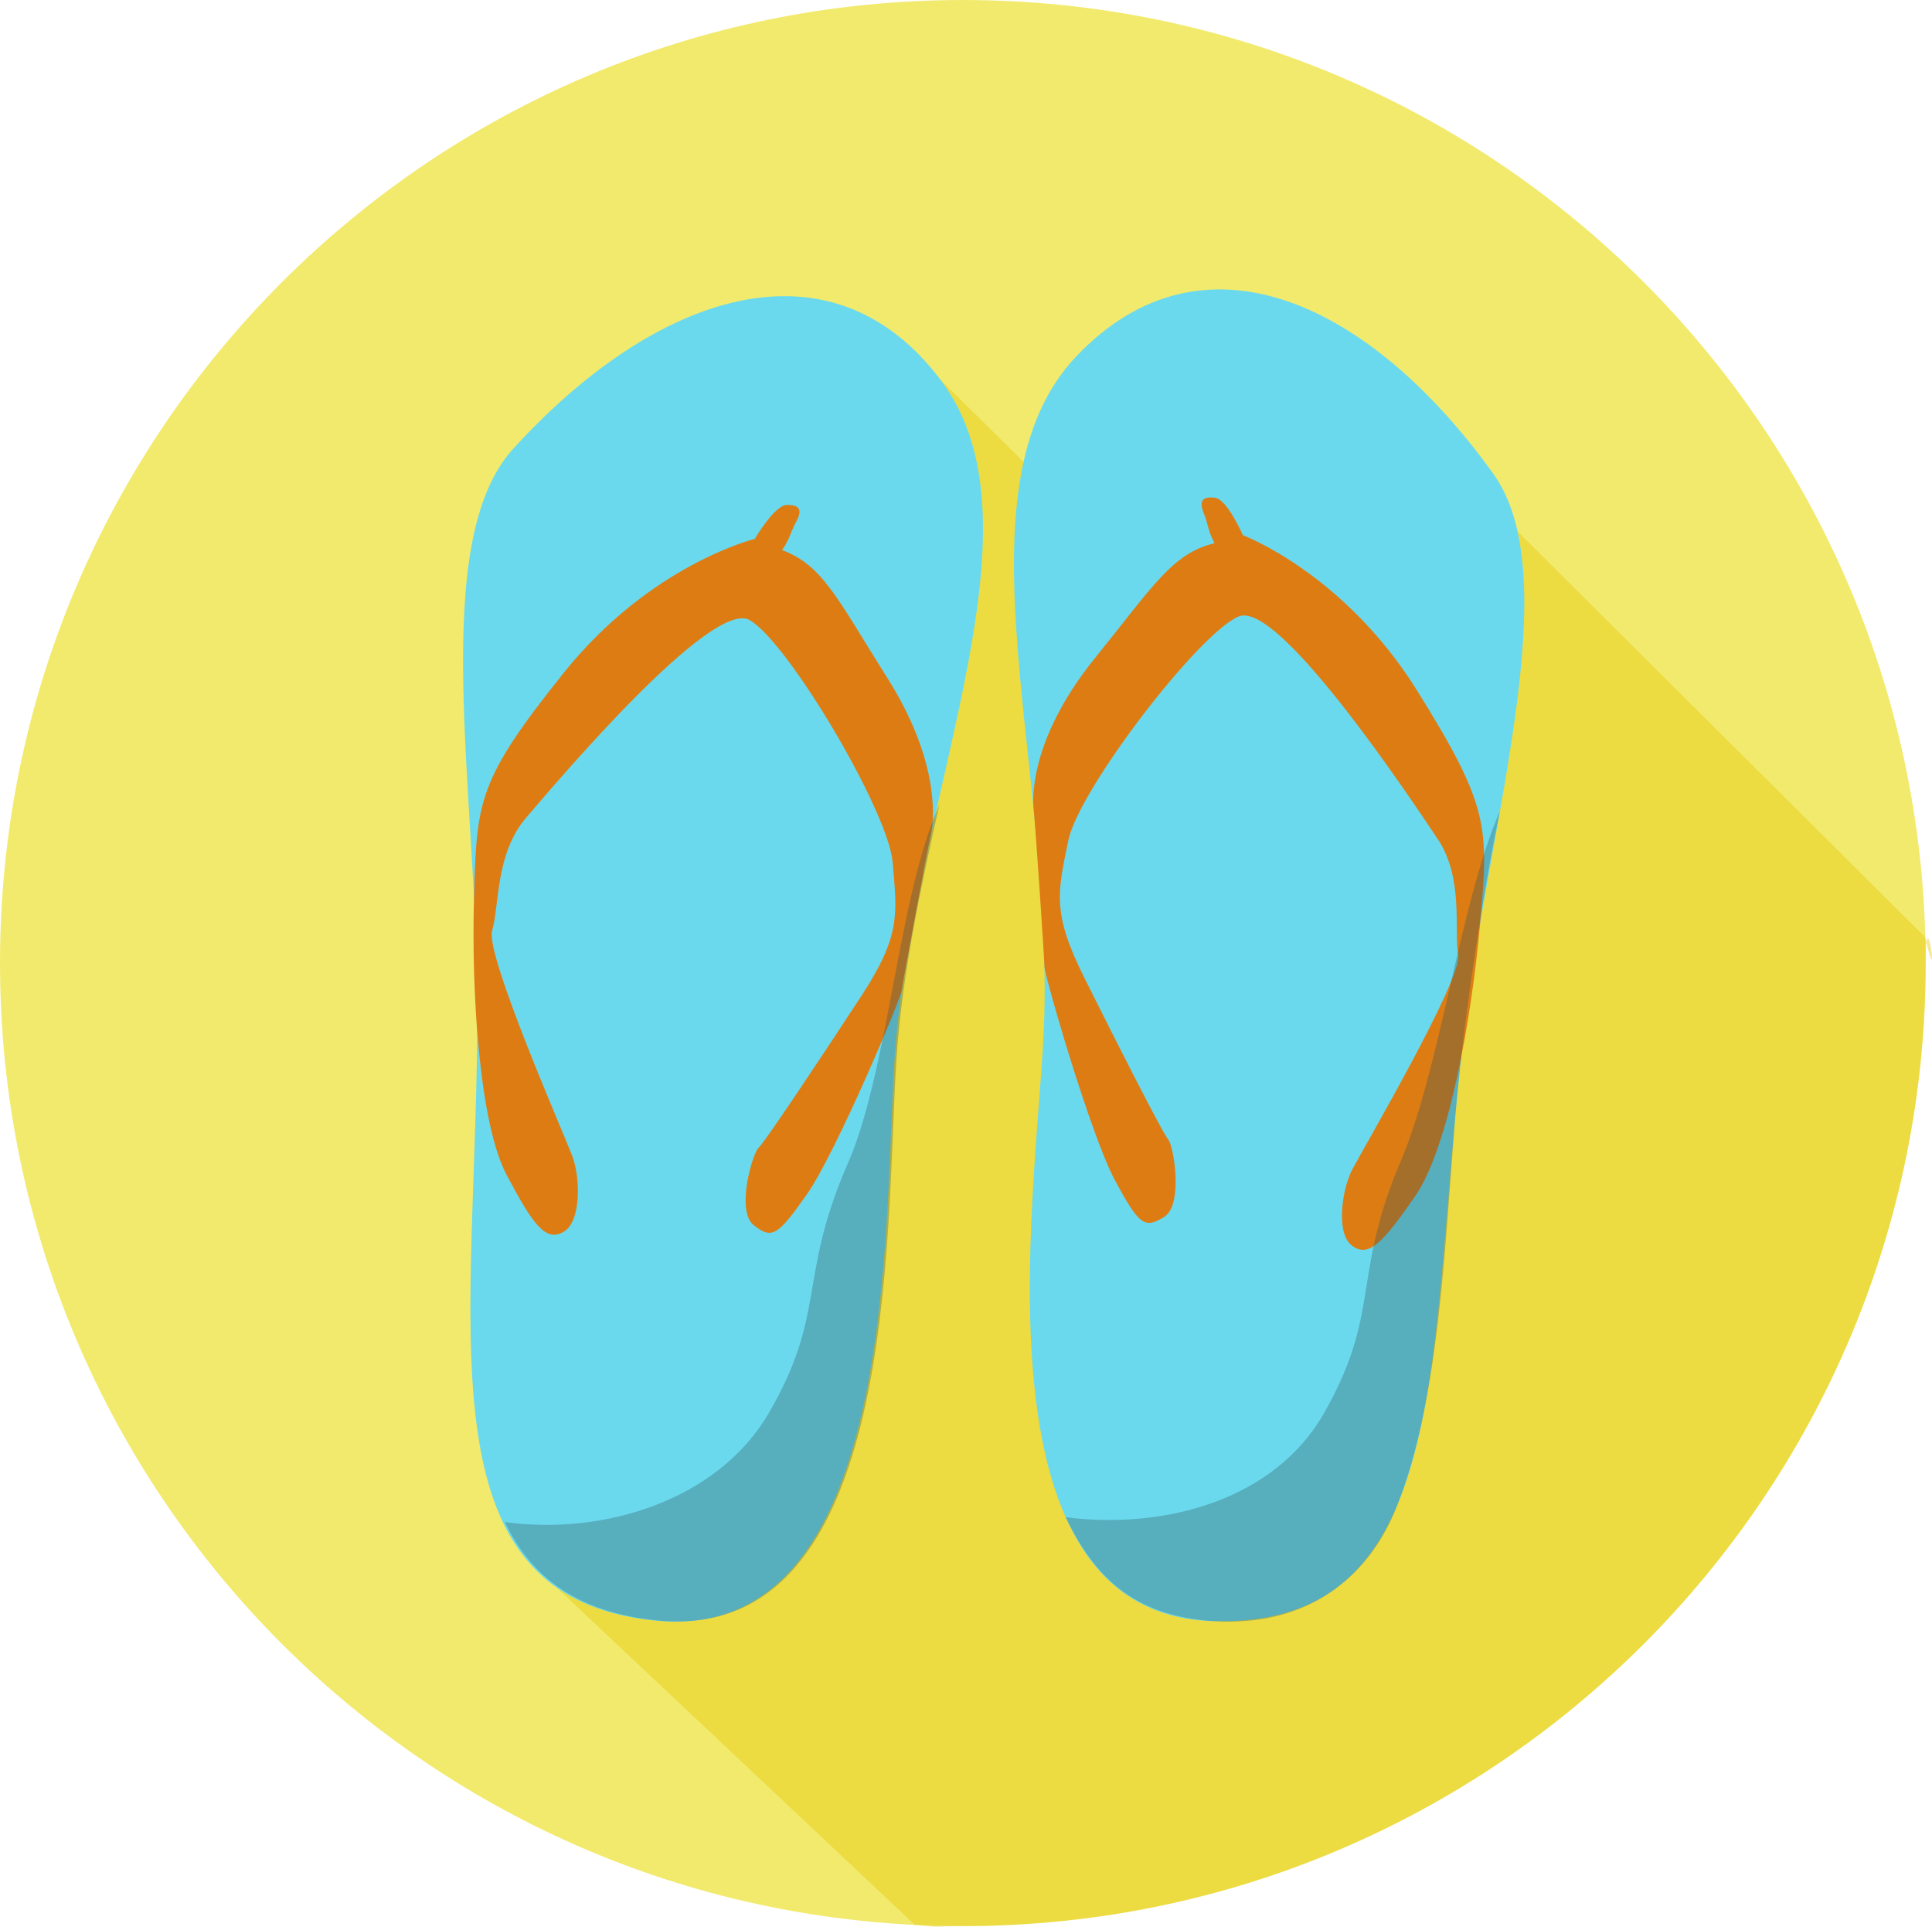
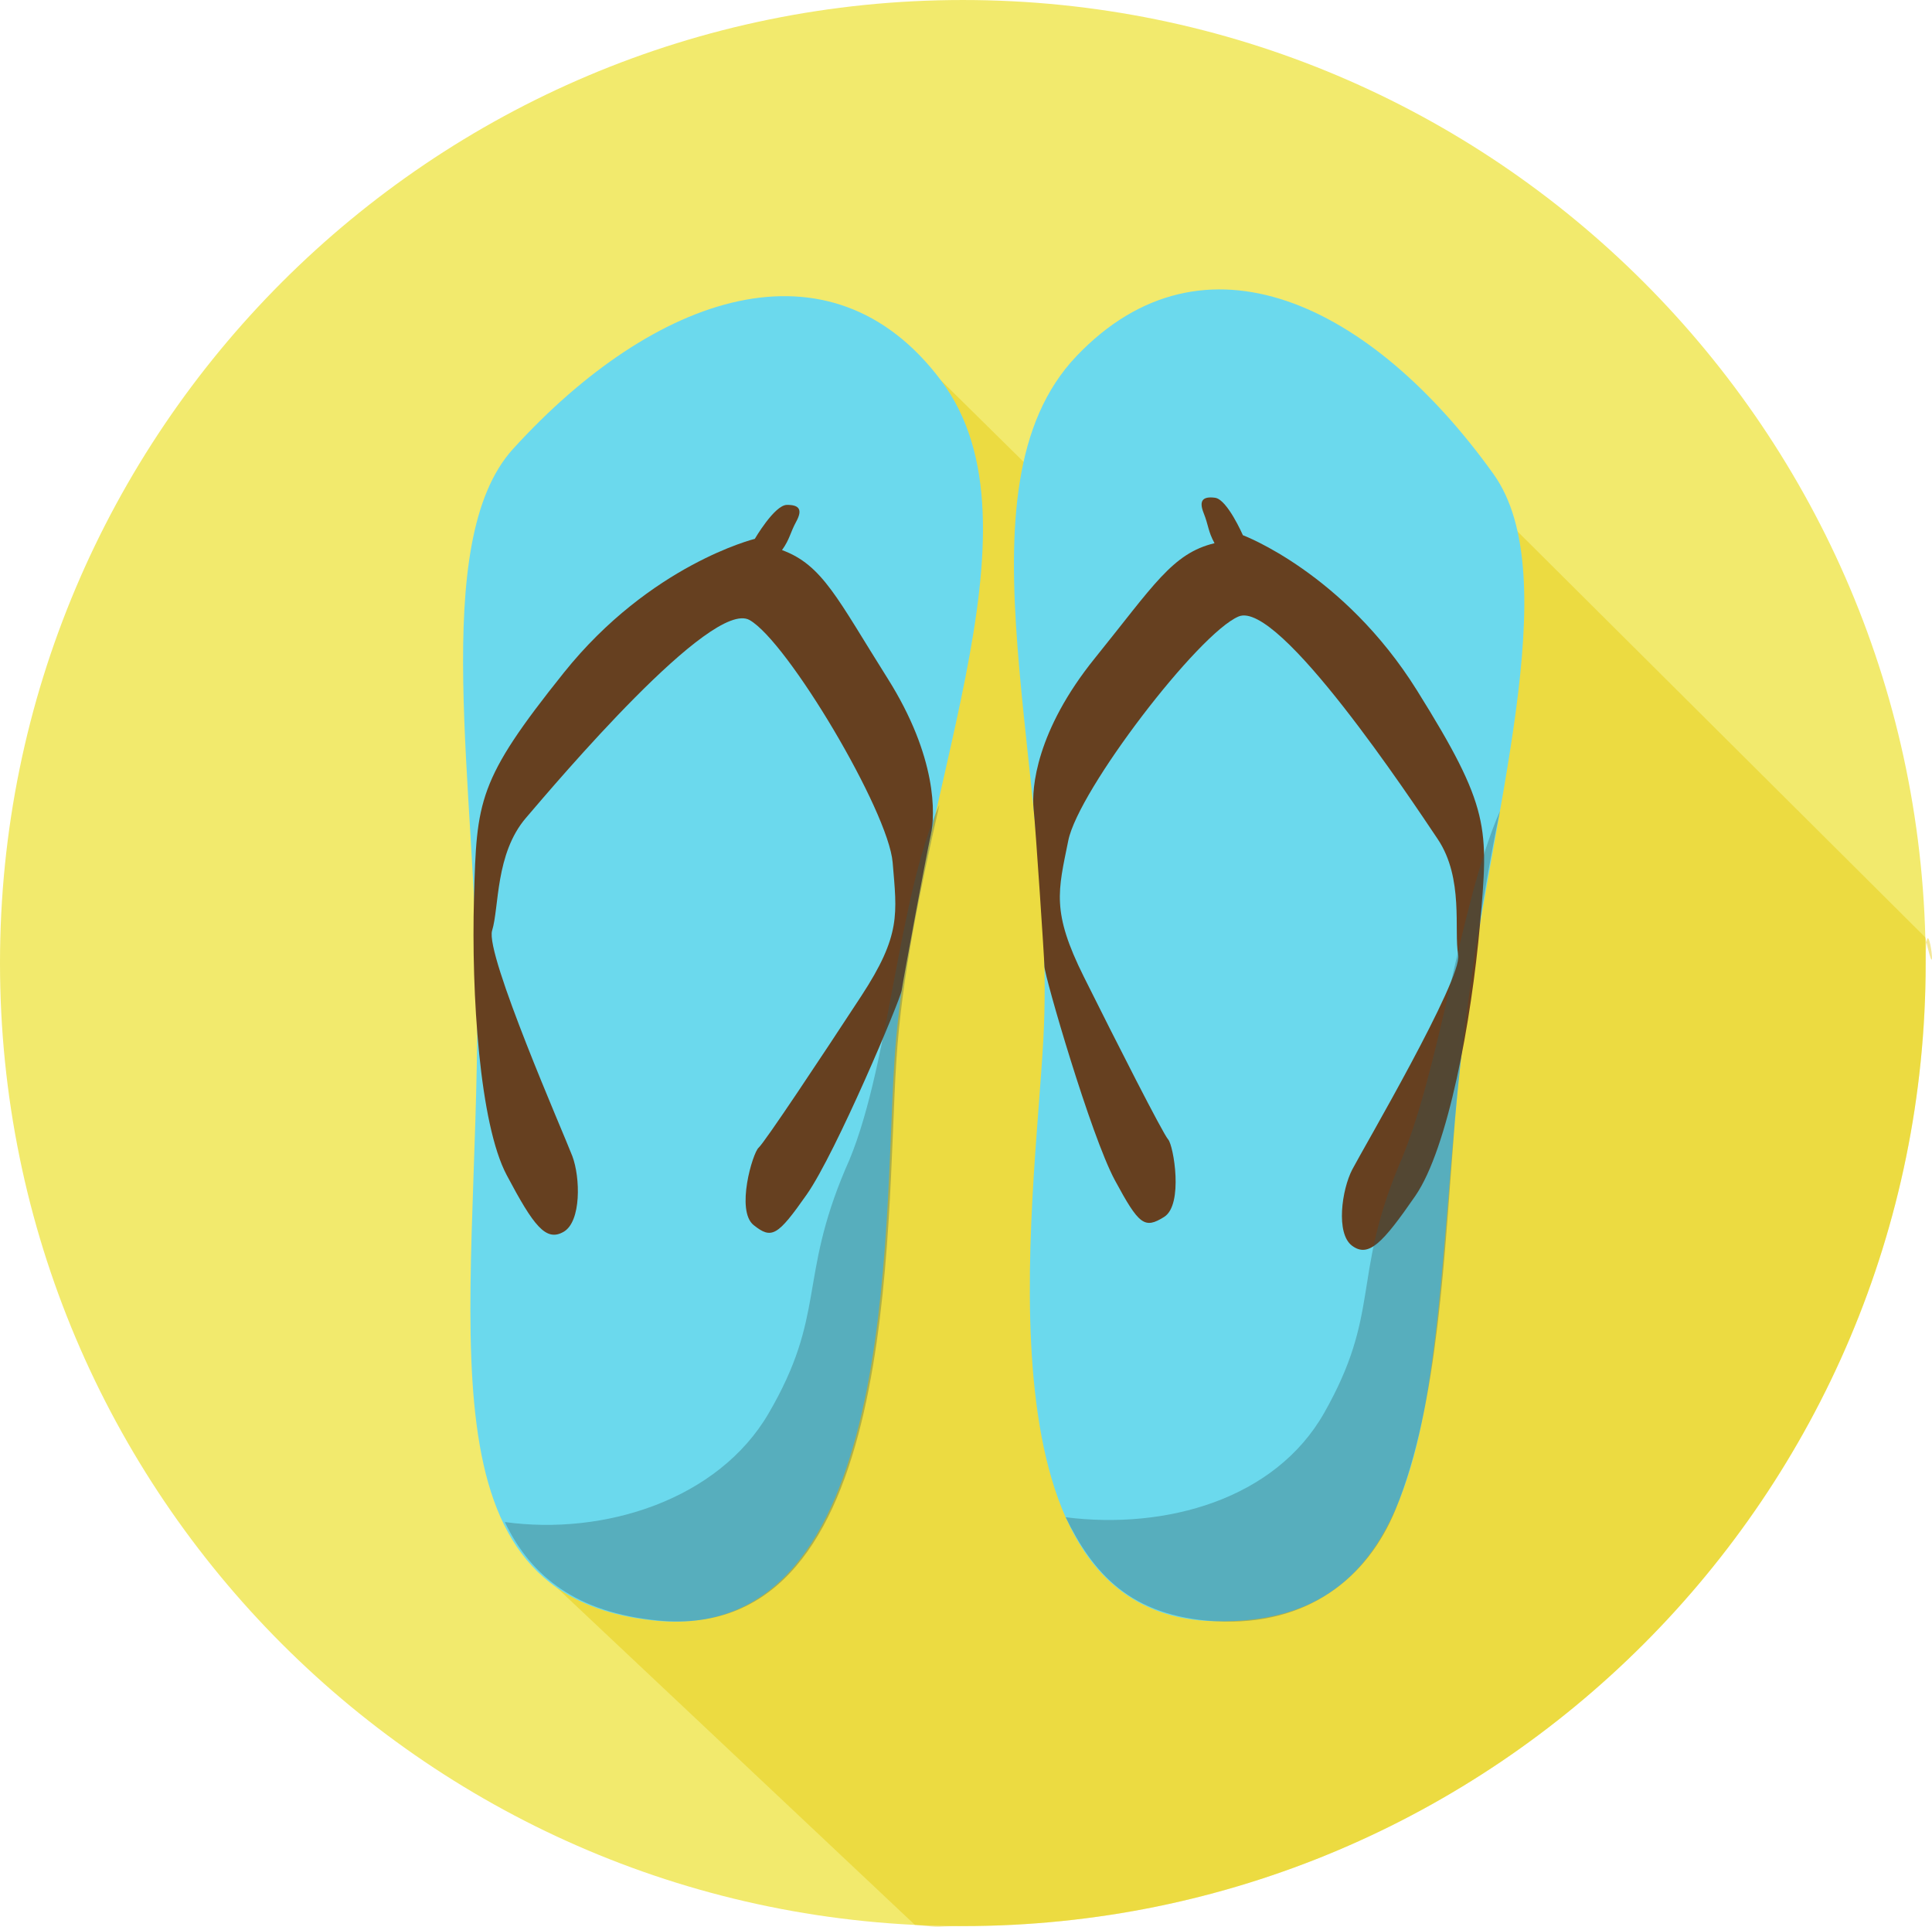
- <svg xmlns="http://www.w3.org/2000/svg" version="1.1" id="Layer_1" x="0px" y="0px" width="299.564px" height="298.681px" viewBox="0 0 299.564 298.681" enable-background="new 0 0 299.564 298.681" xml:space="preserve">
+ <svg xmlns="http://www.w3.org/2000/svg" version="1.1" id="Layer_1" x="0px" y="0px" width="299.564px" height="298.682px" viewBox="0 0 299.564 298.682" enable-background="new 0 0 299.564 298.682" xml:space="preserve">
  <circle fill="#F2EA6D" cx="149.291" cy="149.292" r="149.291" />
-   <path opacity="0.4" fill="#E3C500" d="M298.581,149.292c0-11.104,2.246,6.433-0.053-3.979l-99.16-98.69l-18.122,47.199  l-35.364-34.878L84.547,244.443l57.315,53.957c4.973,0.5,2.324,0.184,7.429,0.184C231.741,298.583,298.581,231.744,298.581,149.292z  " />
-   <path fill="#6BD9ED" d="M138.682,164.507c-1.689,26.179,0.504,90.335-36.918,86.744c-37.423-3.59-27.644-45.729-27.752-95.508  c-0.072-33.11-7.605-71.712,5.549-86.164c21.923-24.084,49.181-33.411,66.322-10.636S141.313,123.737,138.682,164.507z" />
-   <path fill="#DE7C14" d="M122.004,78.27c-1.912,0.025-4.968,5.264-4.968,5.264s-16.177,3.972-29.603,20.738  c-13.427,16.769-13.509,19.832-13.937,34.861c-0.428,15.054,0.874,35.109,5.065,43.022c4.192,7.912,6.09,10.386,8.837,8.799  c2.748-1.587,2.596-8.429,1.341-11.743c-1.256-3.313-13.551-31.324-12.435-34.948c1.115-3.623,0.473-11.894,5.241-17.464  s28.795-33.998,34.678-30.68c5.884,3.318,21.528,29.605,22.189,37.582c0.661,7.979,1.333,11.231-4.863,20.702  c-6.196,9.472-14.984,22.691-15.918,23.513c-0.935,0.821-3.57,9.763-0.775,12c2.795,2.237,3.71,1.709,8.243-4.758  c4.532-6.468,14.496-30.12,14.71-31.632c0.215-1.511,3.821-20.985,4.516-24.094c0.694-3.106,1.018-12.038-6.715-24.293  c-7.732-12.255-10.036-17.545-16.353-19.863c1.242-1.75,1.215-2.597,2.216-4.441S123.916,78.245,122.004,78.27z" />
-   <path opacity="0.33" fill="#2D565B" d="M145.656,124.777c-6.504,14.319-7.857,41.868-14.573,56.45  c-7.28,17.164-2.985,22.583-11.908,37.878c-7.786,13.348-25.406,18.985-40.898,16.842c4.102,8.599,11.325,14.069,23.783,15.267  c37.422,3.589,35.229-60.564,36.919-86.745C139.839,151.132,142.741,137.664,145.656,124.777z" />
-   <path fill="#6BD9ED" d="M161.788,160.871c-1.372,26.198-11.021,89.66,26.564,90.453s32.781-42.198,38.688-91.625  c3.928-32.878,15.904-70.339,4.523-86.224c-18.969-26.473-44.955-38.913-64.632-18.289  C147.255,75.81,163.923,120.07,161.788,160.871z" />
-   <path fill="#DE7C14" d="M188.396,77.162c1.896,0.247,4.32,5.807,4.32,5.807s15.604,5.828,26.987,24.047  c11.382,18.217,11.106,21.27,9.781,36.245c-1.328,15.001-4.956,34.77-10.041,42.14c-5.086,7.37-7.259,9.605-9.803,7.71  c-2.545-1.895-1.596-8.672,0.037-11.817c1.633-3.147,17.105-29.536,16.42-33.264c-0.686-3.729,0.915-11.867-3.172-17.956  c-4.087-6.088-24.639-37.12-30.869-34.51c-6.229,2.611-24.828,26.896-26.414,34.742s-2.632,11,2.419,21.128  c5.05,10.13,12.239,24.282,13.071,25.206c0.832,0.925,2.408,10.112-0.629,12.01c-3.036,1.896-3.884,1.266-7.633-5.687  c-3.747-6.951-10.889-31.604-10.925-33.13c-0.038-1.525-1.351-21.287-1.679-24.454c-0.328-3.168,0.391-12.075,9.498-23.346  c9.107-11.271,12.012-16.258,18.555-17.824c-1.029-1.883-0.904-2.721-1.684-4.67C185.858,77.591,186.5,76.915,188.396,77.162z" />
-   <path opacity="0.33" fill="#2D565B" d="M232.58,125.726c-6.329,14.397-9.274,40.614-15.813,55.275  c-7.07,17.253-2.71,22.62-11.446,38.022c-7.623,13.439-24.569,18.139-40.087,16.184c4.206,8.549,9.91,15.409,23.363,16.129  c14.078,0.753,23.457-6.685,27.801-17.342c6.738-16.535,7.529-39.666,9.222-60.616C226.695,160.057,229.822,138.647,232.58,125.726z  " />
+   <path opacity="0.4" fill="#E3C500" enable-background="new    " d="M298.581,149.292c0-11.104,2.246,6.434-0.053-3.979l-99.16-98.69  l-18.122,47.199l-35.364-34.878L84.547,244.443l57.315,53.957c4.973,0.5,2.324,0.184,7.429,0.184  C231.741,298.583,298.581,231.744,298.581,149.292z" />
+   <path fill="#6BD9ED" d="M138.682,164.507c-1.689,26.18,0.504,90.335-36.918,86.744c-37.424-3.59-27.645-45.729-27.752-95.508  c-0.072-33.11-7.605-71.712,5.549-86.164c21.923-24.084,49.181-33.411,66.321-10.636  C163.024,81.718,141.313,123.737,138.682,164.507z" />
+   <path fill="#664020" d="M122.004,78.27c-1.912,0.024-4.968,5.264-4.968,5.264s-16.177,3.972-29.603,20.738  c-13.428,16.769-13.51,19.832-13.938,34.86c-0.428,15.055,0.874,35.109,5.065,43.022c4.191,7.912,6.09,10.386,8.837,8.799  c2.748-1.587,2.596-8.429,1.341-11.743c-1.256-3.312-13.551-31.324-12.435-34.948c1.114-3.622,0.473-11.894,5.24-17.464  c4.769-5.569,28.795-33.998,34.679-30.68s21.527,29.605,22.188,37.582c0.661,7.979,1.333,11.231-4.863,20.702  c-6.195,9.472-14.983,22.69-15.918,23.513c-0.935,0.821-3.569,9.763-0.774,12s3.71,1.709,8.243-4.758  c4.531-6.468,14.495-30.12,14.71-31.632c0.215-1.511,3.82-20.985,4.516-24.094c0.694-3.106,1.018-12.038-6.715-24.293  c-7.732-12.256-10.036-17.546-16.354-19.863c1.242-1.75,1.216-2.598,2.217-4.441S123.916,78.245,122.004,78.27z" />
+   <path opacity="0.33" fill="#2D565B" enable-background="new    " d="M145.656,124.777c-6.504,14.318-7.857,41.868-14.573,56.45  c-7.28,17.164-2.984,22.583-11.908,37.878c-7.785,13.348-25.405,18.984-40.897,16.842c4.102,8.599,11.325,14.069,23.783,15.267  c37.422,3.589,35.229-60.563,36.919-86.745C139.839,151.132,142.741,137.664,145.656,124.777z" />
+   <path fill="#6BD9ED" d="M161.788,160.871c-1.372,26.198-11.021,89.66,26.564,90.453s32.78-42.198,38.688-91.625  c3.928-32.878,15.904-70.339,4.523-86.224c-18.97-26.474-44.955-38.913-64.632-18.289S163.923,120.07,161.788,160.871z" />
+   <path fill="#664020" d="M188.396,77.162c1.896,0.247,4.319,5.807,4.319,5.807s15.604,5.828,26.987,24.048  c11.382,18.217,11.106,21.27,9.781,36.244c-1.328,15.001-4.956,34.771-10.041,42.141c-5.086,7.37-7.259,9.604-9.803,7.71  c-2.545-1.896-1.597-8.672,0.036-11.817c1.634-3.146,17.105-29.536,16.421-33.264c-0.687-3.729,0.915-11.867-3.173-17.956  c-4.087-6.088-24.639-37.12-30.868-34.51s-24.828,26.896-26.414,34.742c-1.586,7.846-2.633,11,2.419,21.128  c5.05,10.13,12.238,24.281,13.07,25.206s2.408,10.111-0.629,12.01c-3.036,1.896-3.884,1.266-7.633-5.688  c-3.747-6.951-10.889-31.604-10.925-33.13c-0.038-1.524-1.352-21.287-1.679-24.454c-0.328-3.168,0.391-12.075,9.498-23.346  c9.106-11.271,12.012-16.258,18.555-17.824c-1.029-1.883-0.904-2.721-1.685-4.67C185.858,77.591,186.5,76.915,188.396,77.162z" />
+   <path opacity="0.33" fill="#2D565B" enable-background="new    " d="M232.58,125.726c-6.329,14.396-9.273,40.613-15.812,55.274  c-7.07,17.253-2.71,22.62-11.446,38.022c-7.623,13.438-24.569,18.139-40.087,16.184c4.206,8.549,9.91,15.409,23.363,16.129  c14.077,0.753,23.457-6.685,27.801-17.342c6.737-16.535,7.528-39.666,9.222-60.616C226.695,160.057,229.822,138.647,232.58,125.726z  " />
</svg>
